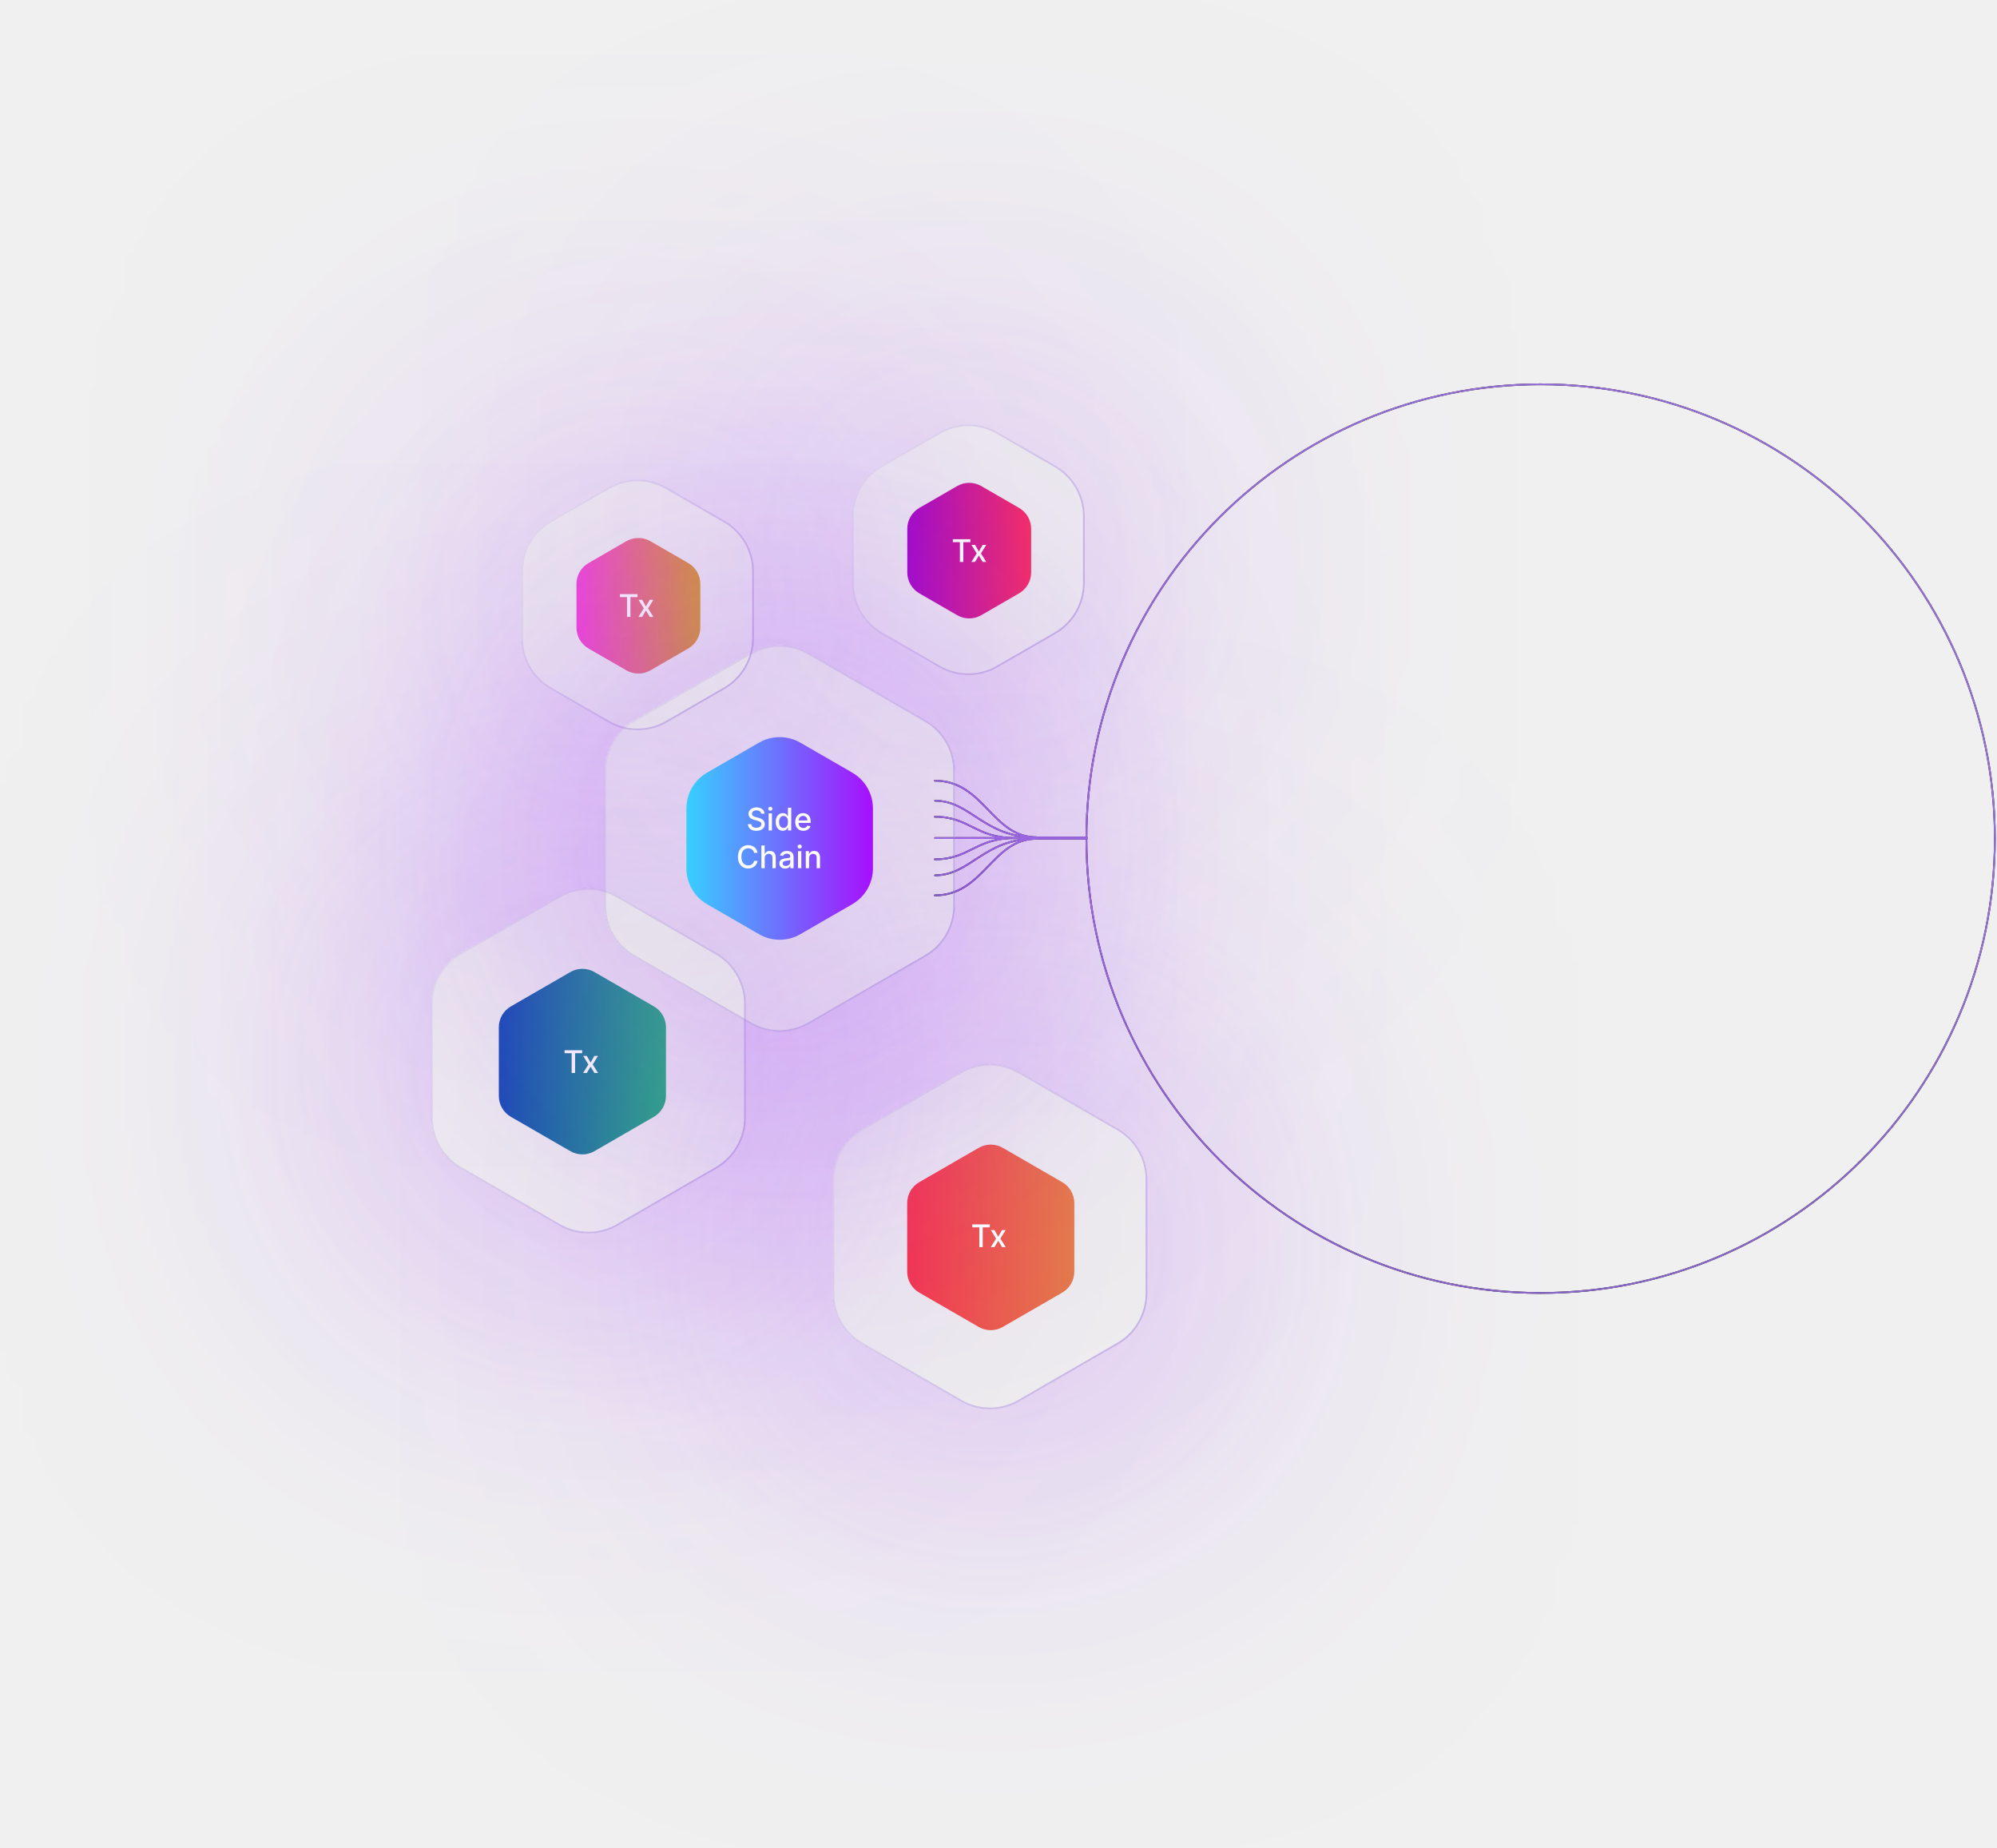
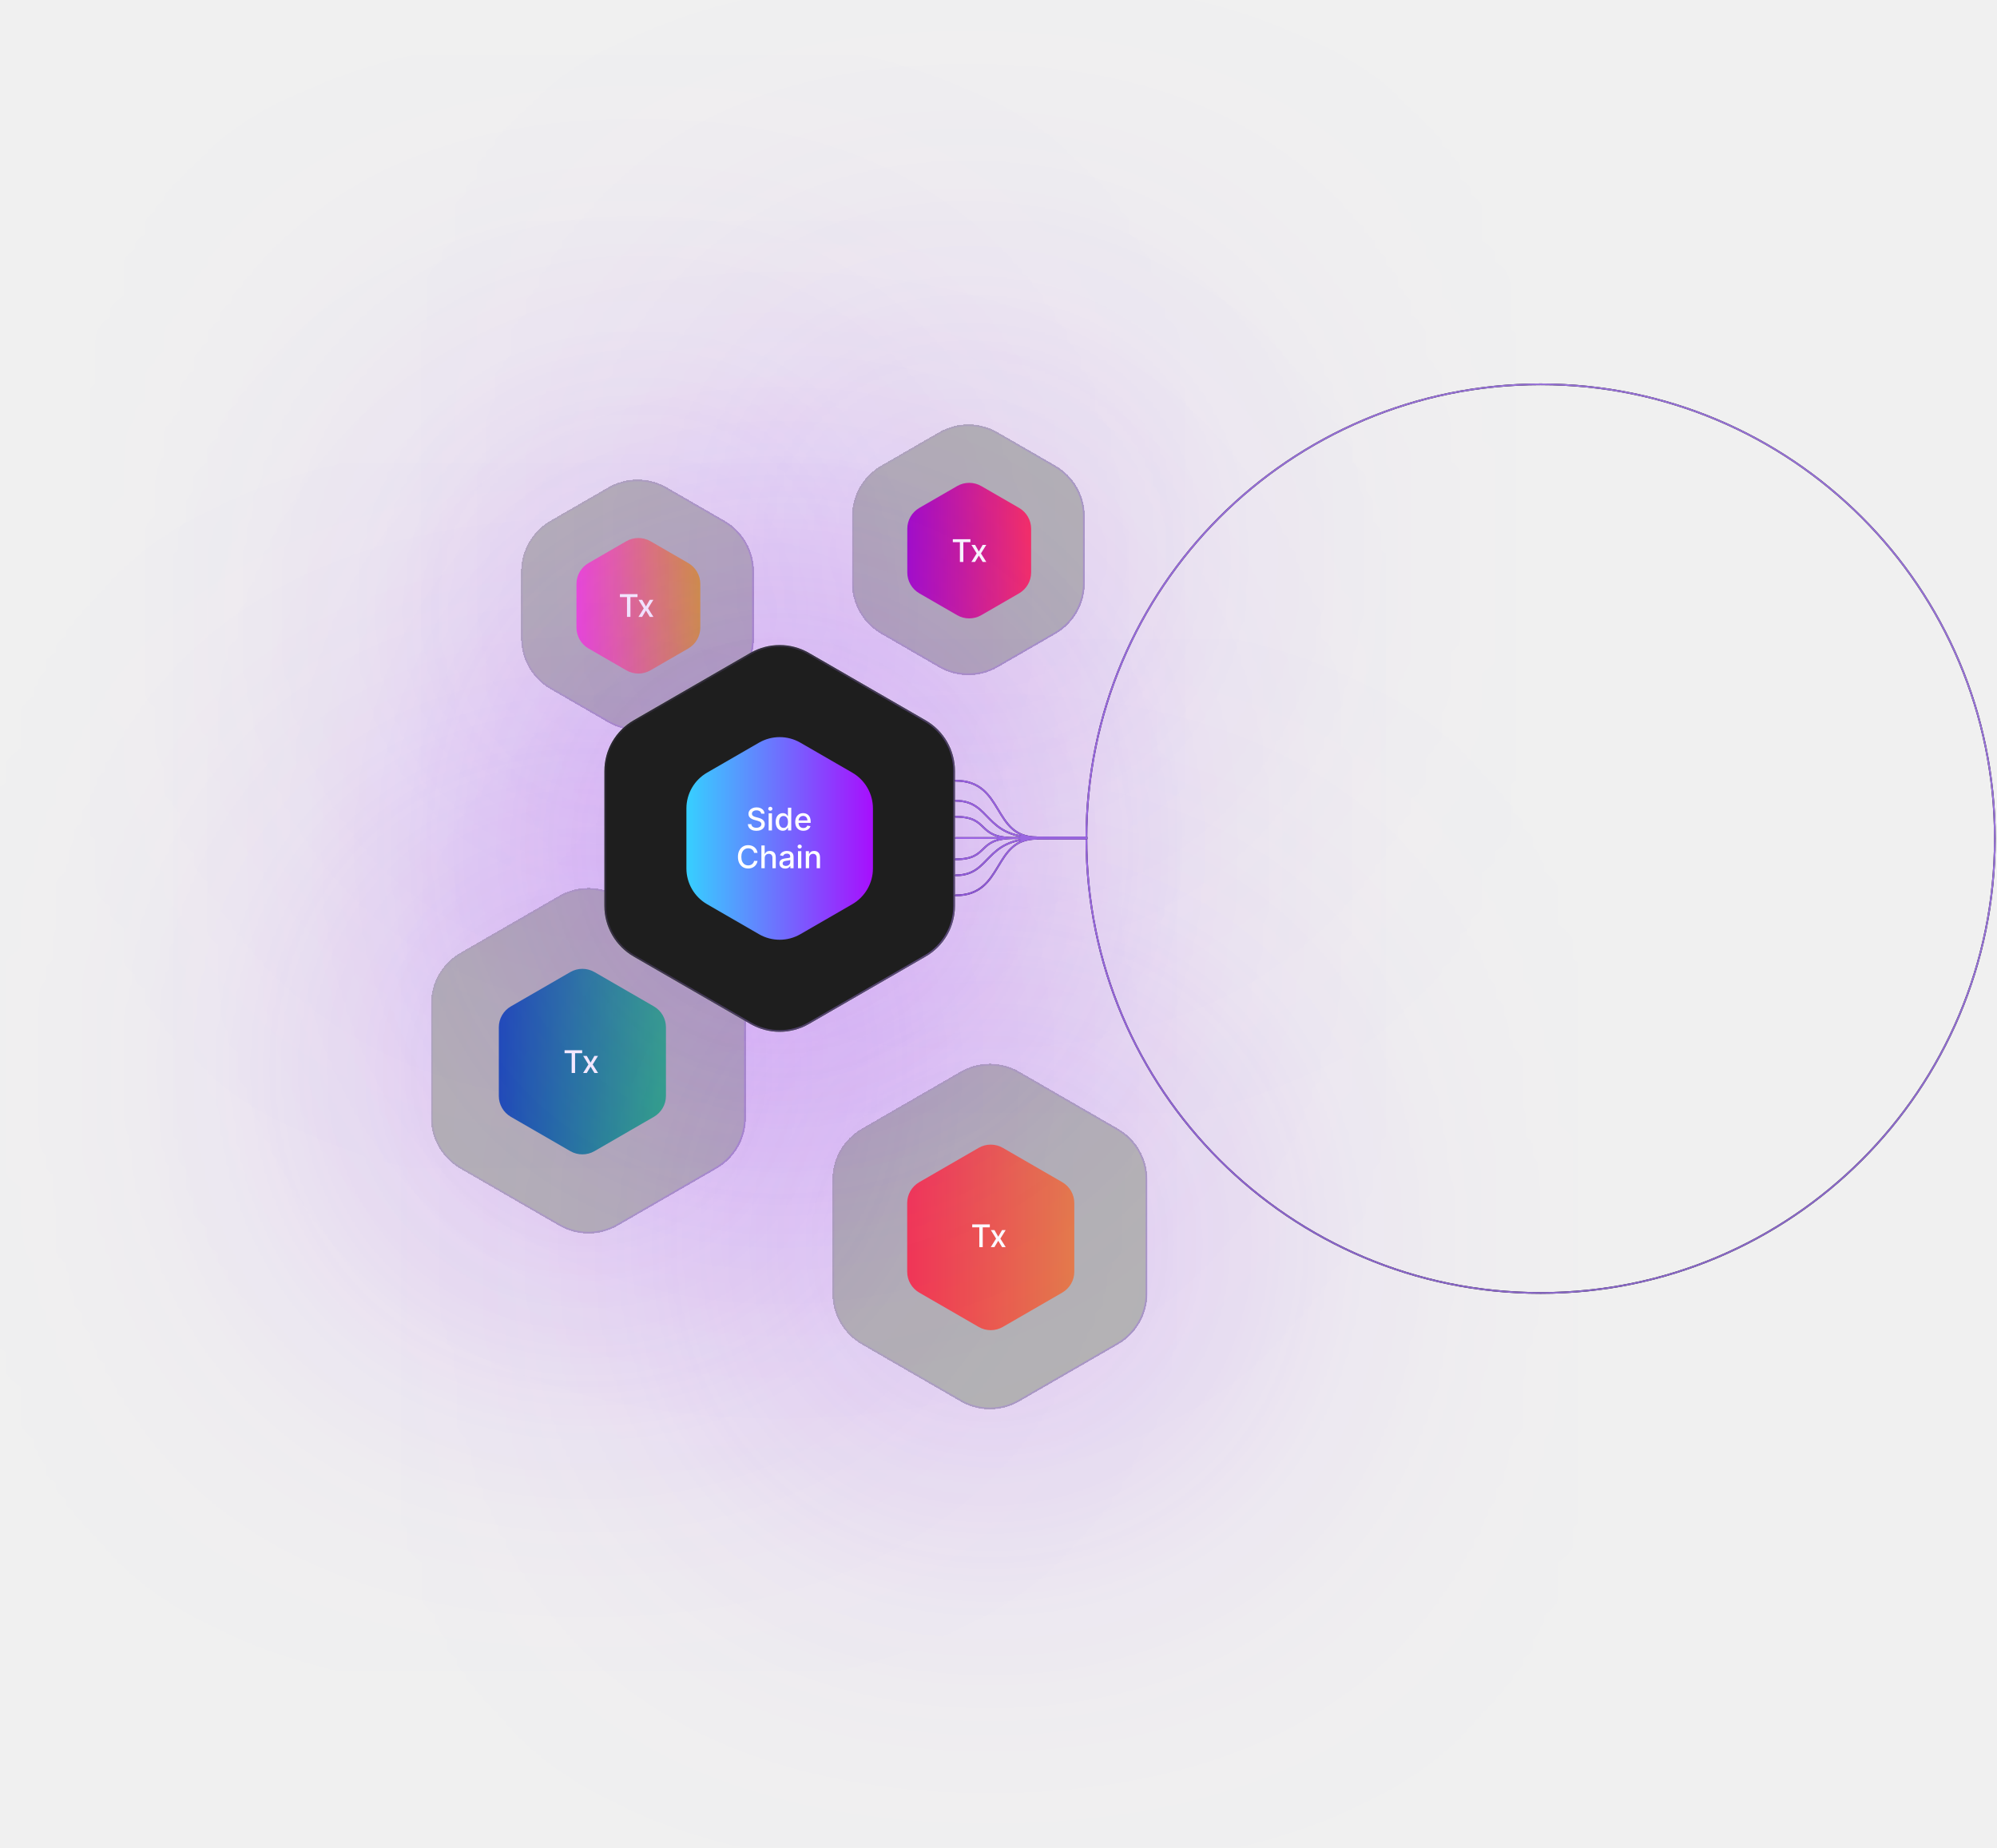
<svg xmlns="http://www.w3.org/2000/svg" width="1159" height="1072" viewBox="0 0 1159 1072" fill="none">
  <path d="M894.135 750.246C1039.73 750.246 1157.76 632.218 1157.76 486.623C1157.76 341.028 1039.73 223 894.135 223C748.54 223 630.512 341.028 630.512 486.623C630.512 632.218 748.54 750.246 894.135 750.246Z" stroke="black" stroke-linecap="round" />
-   <path d="M894.135 750.246C1039.73 750.246 1157.76 632.218 1157.76 486.623C1157.76 341.028 1039.73 223 894.135 223C748.54 223 630.512 341.028 630.512 486.623C630.512 632.218 748.54 750.246 894.135 750.246Z" stroke="url(#paint0_linear_597_10203)" stroke-linecap="round" />
-   <path d="M542.697 486.273H599.529M542.58 473.929C562.735 473.929 566.271 486.207 588.548 486.207H630.626M542.697 464.643C563.428 464.643 570.934 485.919 601.316 485.919H630.626M542.58 453.008C571.059 453.008 575.687 485.852 601.674 485.852M542.58 498.618C562.735 498.618 566.271 486.34 588.548 486.34H630.626M542.697 507.904C563.428 507.904 570.934 486.628 601.316 486.628H630.626M542.58 519.539C571.059 519.539 575.687 486.695 601.674 486.695" stroke="black" stroke-linecap="round" />
-   <path d="M542.697 486.273H599.529M542.58 473.929C562.735 473.929 566.271 486.207 588.548 486.207H630.626M542.697 464.643C563.428 464.643 570.934 485.919 601.316 485.919H630.626M542.58 453.008C571.059 453.008 575.687 485.852 601.674 485.852M542.58 498.618C562.735 498.618 566.271 486.34 588.548 486.34H630.626M542.697 507.904C563.428 507.904 570.934 486.628 601.316 486.628H630.626M542.58 519.539C571.059 519.539 575.687 486.695 601.674 486.695" stroke="url(#paint1_linear_597_10203)" stroke-linecap="round" />
-   <g filter="url(#filter0_bd_597_10203)">
-     <path d="M387 419.185C376.48 425.259 363.52 425.259 353 419.185L319.45 399.815C308.93 393.741 302.45 382.517 302.45 370.37L302.45 331.63C302.45 319.483 308.93 308.259 319.45 302.185L353 282.815C363.52 276.741 376.48 276.741 387 282.815L420.55 302.185C431.07 308.259 437.55 319.483 437.55 331.63L437.55 370.37C437.55 382.517 431.07 393.741 420.55 399.815L387 419.185Z" fill="#3E3E3E" fill-opacity="0.01" shape-rendering="crispEdges" />
+   <path d="M894.135 750.246C1039.73 750.246 1157.76 632.218 1157.76 486.623C1157.76 341.028 1039.73 223 894.135 223C748.54 223 630.512 341.028 630.512 486.623C630.512 632.218 748.54 750.246 894.135 750.246Z" stroke="url(#paint0_linear_881_13638)" stroke-linecap="round" />
+   <path d="M554.697 486.273H599.529M554.58 473.929C574.735 473.929 566.271 486.207 588.548 486.207H630.626M554.697 464.643C575.428 464.643 570.934 485.919 601.316 485.919H630.626M554.58 453.008C583.059 453.008 575.687 485.852 601.674 485.852M554.58 498.618C574.735 498.618 566.271 486.34 588.548 486.34H630.626M554.697 507.904C575.428 507.904 570.934 486.628 601.316 486.628H630.626M554.58 519.539C583.059 519.539 575.687 486.695 601.674 486.695" stroke="black" stroke-linecap="round" />
+   <path d="M554.697 486.273H599.529M554.58 473.929C574.735 473.929 566.271 486.207 588.548 486.207H630.626M554.697 464.643C575.428 464.643 570.934 485.919 601.316 485.919H630.626M554.58 453.008C583.059 453.008 575.687 485.852 601.674 485.852M554.58 498.618C574.735 498.618 566.271 486.34 588.548 486.34H630.626M554.697 507.904C575.428 507.904 570.934 486.628 601.316 486.628H630.626M554.58 519.539C583.059 519.539 575.687 486.695 601.674 486.695" stroke="url(#paint1_linear_881_13638)" stroke-linecap="round" />
+   <g filter="url(#filter0_d_881_13638)">
+     <path d="M387 419.185C376.48 425.259 363.52 425.259 353 419.185L319.45 399.815C308.93 393.741 302.45 382.517 302.45 370.37L302.45 331.63C302.45 319.483 308.93 308.259 319.45 302.185L353 282.815C363.52 276.741 376.48 276.741 387 282.815L420.55 302.185C431.07 308.259 437.55 319.483 437.55 331.63L437.55 370.37C437.55 382.517 431.07 393.741 420.55 399.815L387 419.185Z" fill="black" fill-opacity="0.25" shape-rendering="crispEdges" />
  </g>
-   <path d="M386.75 418.752C376.385 424.736 363.615 424.736 353.25 418.752L319.7 399.382C309.335 393.398 302.95 382.338 302.95 370.37L302.95 331.63C302.95 319.662 309.335 308.602 319.7 302.618L353.25 283.248C363.615 277.264 376.385 277.264 386.75 283.248L420.3 302.618C430.665 308.602 437.05 319.662 437.05 331.63L437.05 370.37C437.05 382.338 430.665 393.398 420.3 399.382L386.75 418.752Z" stroke="url(#paint2_linear_597_10203)" />
-   <path d="M363.5 388.959C367.832 391.459 373.168 391.459 377.5 388.959L399.44 376.291C403.772 373.791 406.44 369.169 406.44 364.167L406.44 338.833C406.44 333.831 403.772 329.209 399.44 326.709L377.5 314.041C373.168 311.541 367.832 311.541 363.5 314.041L341.56 326.709C337.228 329.209 334.56 333.831 334.56 338.833L334.56 364.167C334.56 369.169 337.228 373.791 341.56 376.291L363.5 388.959Z" fill="url(#paint3_linear_597_10203)" />
+   <path d="M386.75 418.752C376.385 424.736 363.615 424.736 353.25 418.752L319.7 399.382C309.335 393.398 302.95 382.338 302.95 370.37L302.95 331.63C302.95 319.662 309.335 308.602 319.7 302.618L353.25 283.248C363.615 277.264 376.385 277.264 386.75 283.248L420.3 302.618C430.665 308.602 437.05 319.662 437.05 331.63L437.05 370.37C437.05 382.338 430.665 393.398 420.3 399.382L386.75 418.752Z" stroke="url(#paint2_linear_881_13638)" />
+   <path d="M363.5 388.959C367.832 391.459 373.168 391.459 377.5 388.959L399.44 376.291C403.772 373.791 406.44 369.169 406.44 364.167L406.44 338.833C406.44 333.831 403.772 329.209 399.44 326.709L377.5 314.041C373.168 311.541 367.832 311.541 363.5 314.041L341.56 326.709C337.228 329.209 334.56 333.831 334.56 338.833L334.56 364.167C334.56 369.169 337.228 373.791 341.56 376.291L363.5 388.959Z" fill="url(#paint3_linear_881_13638)" />
  <path d="M359.785 346.464V344.75H369.998V346.464H365.881V357.946H363.896V346.464H359.785Z" fill="white" />
  <path d="M372.699 348.049L374.884 351.902L377.087 348.049H379.194L376.108 352.998L379.22 357.946H377.113L374.884 354.248L372.661 357.946H370.547L373.627 352.998L370.586 348.049H372.699Z" fill="white" />
-   <g filter="url(#filter1_bd_597_10203)">
-     <path d="M579 387.185C568.48 393.259 555.52 393.259 545 387.185L511.45 367.815C500.93 361.741 494.45 350.517 494.45 338.37L494.45 299.63C494.45 287.483 500.93 276.259 511.45 270.185L545 250.815C555.52 244.741 568.48 244.741 579 250.815L612.55 270.185C623.07 276.259 629.55 287.483 629.55 299.63L629.55 338.37C629.55 350.517 623.07 361.741 612.55 367.815L579 387.185Z" fill="#3E3E3E" fill-opacity="0.01" shape-rendering="crispEdges" />
+   <g filter="url(#filter1_d_881_13638)">
+     <path d="M579 387.185C568.48 393.259 555.52 393.259 545 387.185L511.45 367.815C500.93 361.741 494.45 350.517 494.45 338.37L494.45 299.63C494.45 287.483 500.93 276.259 511.45 270.185L545 250.815C555.52 244.741 568.48 244.741 579 250.815L612.55 270.185C623.07 276.259 629.55 287.483 629.55 299.63L629.55 338.37C629.55 350.517 623.07 361.741 612.55 367.815L579 387.185Z" fill="black" fill-opacity="0.25" shape-rendering="crispEdges" />
  </g>
-   <path d="M578.75 386.752C568.385 392.736 555.615 392.736 545.25 386.752L511.7 367.382C501.335 361.398 494.95 350.338 494.95 338.37L494.95 299.63C494.95 287.662 501.335 276.602 511.7 270.618L545.25 251.248C555.615 245.264 568.385 245.264 578.75 251.248L612.3 270.618C622.665 276.602 629.05 287.662 629.05 299.63L629.05 338.37C629.05 350.338 622.665 361.398 612.3 367.382L578.75 386.752Z" stroke="url(#paint4_linear_597_10203)" />
-   <path d="M569.5 356.959C565.168 359.459 559.832 359.459 555.5 356.959L533.56 344.291C529.228 341.791 526.56 337.169 526.56 332.167L526.56 306.833C526.56 301.831 529.228 297.209 533.56 294.709L555.5 282.041C559.832 279.541 565.168 279.541 569.5 282.041L591.44 294.709C595.772 297.209 598.44 301.831 598.44 306.833L598.44 332.167C598.44 337.169 595.772 341.791 591.44 344.291L569.5 356.959Z" fill="url(#paint5_linear_597_10203)" />
+   <path d="M578.75 386.752C568.385 392.736 555.615 392.736 545.25 386.752L511.7 367.382C501.335 361.398 494.95 350.338 494.95 338.37L494.95 299.63C494.95 287.662 501.335 276.602 511.7 270.618L545.25 251.248C555.615 245.264 568.385 245.264 578.75 251.248L612.3 270.618C622.665 276.602 629.05 287.662 629.05 299.63L629.05 338.37C629.05 350.338 622.665 361.398 612.3 367.382L578.75 386.752Z" stroke="url(#paint4_linear_881_13638)" />
+   <path d="M569.5 356.959C565.168 359.459 559.832 359.459 555.5 356.959L533.56 344.291C529.228 341.791 526.56 337.169 526.56 332.167L526.56 306.833C526.56 301.831 529.228 297.209 533.56 294.709L555.5 282.041C559.832 279.541 565.168 279.541 569.5 282.041L591.44 294.709C595.772 297.209 598.44 301.831 598.44 306.833L598.44 332.167C598.44 337.169 595.772 341.791 591.44 344.291L569.5 356.959Z" fill="url(#paint5_linear_881_13638)" />
  <path d="M552.994 314.593V312.879H563.207V314.593H559.089V326.075H557.105V314.593H552.994Z" fill="white" />
  <path d="M565.908 316.178L568.092 320.031L570.296 316.178H572.403L569.317 321.127L572.429 326.075H570.322L568.092 322.377L565.869 326.075H563.756L566.836 321.127L563.794 316.178H565.908Z" fill="white" />
-   <g filter="url(#filter2_bd_597_10203)">
-     <path d="M358.5 711.185C347.98 717.259 335.02 717.259 324.5 711.185L267.134 678.065C256.615 671.991 250.134 660.767 250.134 648.62L250.134 582.38C250.134 570.233 256.615 559.009 267.134 552.935L324.5 519.815C335.02 513.741 347.98 513.741 358.5 519.815L415.866 552.935C426.385 559.009 432.866 570.233 432.866 582.38L432.866 648.62C432.866 660.767 426.385 671.991 415.866 678.065L358.5 711.185Z" fill="#3E3E3E" fill-opacity="0.01" shape-rendering="crispEdges" />
+   <g filter="url(#filter2_d_881_13638)">
+     <path d="M358.5 711.185C347.98 717.259 335.02 717.259 324.5 711.185L267.134 678.065C256.615 671.991 250.134 660.767 250.134 648.62L250.134 582.38C250.134 570.233 256.615 559.009 267.134 552.935L324.5 519.815C335.02 513.741 347.98 513.741 358.5 519.815L415.866 552.935C426.385 559.009 432.866 570.233 432.866 582.38L432.866 648.62C432.866 660.767 426.385 671.991 415.866 678.065L358.5 711.185Z" fill="black" fill-opacity="0.25" shape-rendering="crispEdges" />
  </g>
-   <path d="M358.25 710.752C347.885 716.736 335.115 716.736 324.75 710.752L267.384 677.632C257.019 671.648 250.634 660.588 250.634 648.62L250.634 582.38C250.634 570.411 257.019 559.352 267.384 553.368L324.75 520.248C335.115 514.264 347.885 514.264 358.25 520.248L415.616 553.368C425.981 559.352 432.366 570.412 432.366 582.38L432.366 648.62C432.366 660.588 425.981 671.648 415.616 677.632L358.25 710.752Z" stroke="url(#paint6_linear_597_10203)" />
-   <path d="M331 667.959C335.332 670.459 340.668 670.459 345 667.959L379.497 648.041C383.829 645.541 386.497 640.919 386.497 635.917L386.497 596.083C386.497 591.081 383.829 586.459 379.497 583.959L345 564.041C340.668 561.541 335.332 561.541 331 564.041L296.503 583.959C292.171 586.459 289.503 591.081 289.503 596.083L289.503 635.917C289.503 640.919 292.171 645.541 296.503 648.041L331 667.959Z" fill="url(#paint7_linear_597_10203)" />
+   <path d="M358.25 710.752C347.885 716.736 335.115 716.736 324.75 710.752L267.384 677.632C257.019 671.648 250.634 660.588 250.634 648.62L250.634 582.38C250.634 570.411 257.019 559.352 267.384 553.368L324.75 520.248C335.115 514.264 347.885 514.264 358.25 520.248L415.616 553.368C425.981 559.352 432.366 570.412 432.366 582.38L432.366 648.62C432.366 660.588 425.981 671.648 415.616 677.632L358.25 710.752Z" stroke="url(#paint6_linear_881_13638)" />
+   <path d="M331 667.959C335.332 670.459 340.668 670.459 345 667.959L379.497 648.041C383.829 645.541 386.497 640.919 386.497 635.917L386.497 596.083C386.497 591.081 383.829 586.459 379.497 583.959L345 564.041C340.668 561.541 335.332 561.541 331 564.041L296.503 583.959C292.171 586.459 289.503 591.081 289.503 596.083L289.503 635.917C289.503 640.919 292.171 645.541 296.503 648.041L331 667.959Z" fill="url(#paint7_linear_881_13638)" />
  <path d="M327.661 611.12V609.406H337.874V611.12H333.757V622.602H331.772V611.12H327.661Z" fill="white" />
  <path d="M340.575 612.705L342.76 616.558L344.963 612.705H347.07L343.984 617.654L347.096 622.602H344.989L342.76 618.904L340.537 622.602H338.423L341.503 617.654L338.462 612.705H340.575Z" fill="white" />
-   <g filter="url(#filter3_bd_597_10203)">
-     <path d="M591.5 813.185C580.98 819.259 568.02 819.259 557.5 813.185L500.134 780.065C489.615 773.991 483.134 762.767 483.134 750.62L483.134 684.38C483.134 672.233 489.615 661.009 500.134 654.935L557.5 621.815C568.02 615.741 580.98 615.741 591.5 621.815L648.866 654.935C659.385 661.009 665.866 672.233 665.866 684.38L665.866 750.62C665.866 762.767 659.385 773.991 648.866 780.065L591.5 813.185Z" fill="#3E3E3E" fill-opacity="0.01" shape-rendering="crispEdges" />
+   <g filter="url(#filter3_d_881_13638)">
+     <path d="M591.5 813.185C580.98 819.259 568.02 819.259 557.5 813.185L500.134 780.065C489.615 773.991 483.134 762.767 483.134 750.62L483.134 684.38C483.134 672.233 489.615 661.009 500.134 654.935L557.5 621.815C568.02 615.741 580.98 615.741 591.5 621.815L648.866 654.935C659.385 661.009 665.866 672.233 665.866 684.38L665.866 750.62C665.866 762.767 659.385 773.991 648.866 780.065L591.5 813.185Z" fill="black" fill-opacity="0.25" shape-rendering="crispEdges" />
  </g>
-   <path d="M591.25 812.752C580.885 818.736 568.115 818.736 557.75 812.752L500.384 779.632C490.019 773.648 483.634 762.588 483.634 750.62L483.634 684.38C483.634 672.411 490.019 661.352 500.384 655.368L557.75 622.248C568.115 616.264 580.885 616.264 591.25 622.248L648.616 655.368C658.981 661.352 665.366 672.412 665.366 684.38L665.366 750.62C665.366 762.588 658.981 773.648 648.616 779.632L591.25 812.752Z" stroke="url(#paint8_linear_597_10203)" />
-   <path d="M582 769.959C577.668 772.459 572.332 772.459 568 769.959L533.503 750.041C529.171 747.541 526.503 742.919 526.503 737.917L526.503 698.083C526.503 693.081 529.171 688.459 533.503 685.959L568 666.041C572.332 663.541 577.668 663.541 582 666.041L616.497 685.959C620.829 688.459 623.497 693.081 623.497 698.083L623.497 737.917C623.497 742.919 620.829 747.541 616.497 750.041L582 769.959Z" fill="url(#paint9_linear_597_10203)" />
+   <path d="M591.25 812.752C580.885 818.736 568.115 818.736 557.75 812.752L500.384 779.632C490.019 773.648 483.634 762.588 483.634 750.62L483.634 684.38C483.634 672.411 490.019 661.352 500.384 655.368L557.75 622.248C568.115 616.264 580.885 616.264 591.25 622.248L648.616 655.368C658.981 661.352 665.366 672.412 665.366 684.38L665.366 750.62C665.366 762.588 658.981 773.648 648.616 779.632L591.25 812.752Z" stroke="url(#paint8_linear_881_13638)" />
+   <path d="M582 769.959C577.668 772.459 572.332 772.459 568 769.959L533.503 750.041C529.171 747.541 526.503 742.919 526.503 737.917L526.503 698.083C526.503 693.081 529.171 688.459 533.503 685.959L568 666.041C572.332 663.541 577.668 663.541 582 666.041L616.497 685.959C620.829 688.459 623.497 693.081 623.497 698.083L623.497 737.917C623.497 742.919 620.829 747.541 616.497 750.041L582 769.959Z" fill="url(#paint9_linear_881_13638)" />
  <path d="M564.252 712.171V710.457H574.465V712.171H570.347V723.653H568.363V712.171H564.252Z" fill="white" />
  <path d="M577.166 713.756L579.351 717.609L581.554 713.756H583.661L580.575 718.705L583.687 723.653H581.58L579.351 719.955L577.128 723.653H575.014L578.094 718.705L575.053 713.756H577.166Z" fill="white" />
-   <g filter="url(#filter4_bd_597_10203)">
-     <path d="M469.5 594.185C458.98 600.259 446.02 600.259 435.5 594.185L367.742 555.065C357.222 548.991 350.742 537.767 350.742 525.62L350.742 447.38C350.742 435.233 357.222 424.009 367.742 417.935L435.5 378.815C446.02 372.741 458.98 372.741 469.5 378.815L537.258 417.935C547.778 424.009 554.258 435.233 554.258 447.38L554.258 525.62C554.258 537.767 547.778 548.991 537.258 555.065L469.5 594.185Z" fill="#3E3E3E" fill-opacity="0.01" shape-rendering="crispEdges" />
+   <g filter="url(#filter4_d_881_13638)">
+     <path d="M469.5 594.185C458.98 600.259 446.02 600.259 435.5 594.185L367.742 555.065C357.222 548.991 350.742 537.767 350.742 525.62L350.742 447.38C350.742 435.233 357.222 424.009 367.742 417.935L435.5 378.815C446.02 372.741 458.98 372.741 469.5 378.815L537.258 417.935C547.778 424.009 554.258 435.233 554.258 447.38L554.258 525.62C554.258 537.767 547.778 548.991 537.258 555.065L469.5 594.185Z" fill="#1E1E1E" />
  </g>
-   <path d="M469.25 593.752C458.885 599.736 446.115 599.736 435.75 593.752L367.992 554.632C357.627 548.648 351.242 537.588 351.242 525.62L351.242 447.38C351.242 435.411 357.627 424.352 367.992 418.368L435.75 379.248C446.115 373.264 458.885 373.264 469.25 379.248L537.008 418.368C547.373 424.352 553.758 435.412 553.758 447.38L553.758 525.62C553.758 537.588 547.373 548.648 537.008 554.632L469.25 593.752Z" stroke="url(#paint10_linear_597_10203)" />
-   <path d="M464.5 542.072C457.074 546.359 447.926 546.359 440.5 542.072L410.373 524.678C402.948 520.391 398.373 512.468 398.373 503.894L398.373 469.106C398.373 460.532 402.948 452.609 410.373 448.322L440.5 430.928C447.926 426.641 457.074 426.641 464.5 430.928L494.627 448.322C502.052 452.609 506.627 460.532 506.627 469.106L506.627 503.894C506.627 512.468 502.052 520.391 494.627 524.678L464.5 542.072Z" fill="url(#paint11_linear_597_10203)" />
+   <path d="M469.25 593.752C458.885 599.736 446.115 599.736 435.75 593.752L367.992 554.632C357.627 548.648 351.242 537.588 351.242 525.62L351.242 447.38C351.242 435.411 357.627 424.352 367.992 418.368L435.75 379.248C446.115 373.264 458.885 373.264 469.25 379.248L537.008 418.368C547.373 424.352 553.758 435.412 553.758 447.38L553.758 525.62C553.758 537.588 547.373 548.648 537.008 554.632L469.25 593.752Z" stroke="url(#paint10_linear_881_13638)" />
+   <path d="M464.5 542.072C457.074 546.359 447.926 546.359 440.5 542.072L410.373 524.678C402.948 520.391 398.373 512.468 398.373 503.894L398.373 469.106C398.373 460.532 402.948 452.609 410.373 448.322L440.5 430.928C447.926 426.641 457.074 426.641 464.5 430.928L494.627 448.322C502.052 452.609 506.627 460.532 506.627 469.106L506.627 503.894C506.627 512.468 502.052 520.391 494.627 524.678L464.5 542.072Z" fill="url(#paint11_linear_881_13638)" />
  <path d="M441.771 472.126C441.702 471.516 441.419 471.043 440.921 470.708C440.422 470.369 439.795 470.199 439.039 470.199C438.498 470.199 438.03 470.285 437.634 470.457C437.239 470.624 436.932 470.856 436.713 471.153C436.498 471.445 436.391 471.778 436.391 472.152C436.391 472.465 436.464 472.736 436.61 472.963C436.76 473.191 436.956 473.382 437.196 473.537C437.441 473.687 437.703 473.814 437.982 473.917C438.262 474.016 438.53 474.098 438.788 474.162L440.076 474.497C440.497 474.6 440.929 474.74 441.372 474.916C441.814 475.092 442.224 475.324 442.602 475.612C442.98 475.9 443.285 476.256 443.517 476.681C443.753 477.107 443.872 477.616 443.872 478.208C443.872 478.956 443.678 479.62 443.292 480.199C442.909 480.779 442.353 481.237 441.623 481.572C440.897 481.907 440.018 482.075 438.987 482.075C437.999 482.075 437.145 481.918 436.423 481.604C435.701 481.291 435.136 480.846 434.728 480.27C434.32 479.69 434.095 479.003 434.052 478.208H436.049C436.088 478.685 436.243 479.083 436.513 479.4C436.788 479.714 437.138 479.948 437.563 480.103C437.993 480.253 438.463 480.328 438.975 480.328C439.537 480.328 440.038 480.24 440.476 480.064C440.918 479.884 441.266 479.635 441.52 479.317C441.773 478.995 441.9 478.619 441.9 478.189C441.9 477.798 441.788 477.478 441.565 477.229C441.346 476.98 441.047 476.774 440.669 476.61C440.295 476.447 439.872 476.303 439.4 476.179L437.841 475.753C436.784 475.466 435.946 475.043 435.328 474.484C434.713 473.926 434.406 473.187 434.406 472.268C434.406 471.507 434.612 470.844 435.025 470.277C435.437 469.71 435.996 469.269 436.7 468.956C437.405 468.638 438.199 468.479 439.084 468.479C439.978 468.479 440.766 468.636 441.449 468.949C442.136 469.263 442.677 469.694 443.073 470.244C443.468 470.79 443.674 471.417 443.691 472.126H441.771Z" fill="white" />
  <path d="M446.096 481.855V471.958H448.023V481.855H446.096ZM447.069 470.431C446.734 470.431 446.446 470.319 446.206 470.096C445.969 469.868 445.851 469.598 445.851 469.284C445.851 468.966 445.969 468.696 446.206 468.472C446.446 468.245 446.734 468.131 447.069 468.131C447.404 468.131 447.69 468.245 447.926 468.472C448.167 468.696 448.287 468.966 448.287 469.284C448.287 469.598 448.167 469.868 447.926 470.096C447.69 470.319 447.404 470.431 447.069 470.431Z" fill="white" />
  <path d="M454.32 482.049C453.521 482.049 452.808 481.845 452.18 481.437C451.558 481.024 451.068 480.438 450.711 479.678C450.359 478.913 450.183 477.996 450.183 476.926C450.183 475.857 450.361 474.942 450.718 474.181C451.079 473.421 451.573 472.839 452.2 472.435C452.827 472.031 453.538 471.829 454.333 471.829C454.947 471.829 455.441 471.932 455.815 472.139C456.193 472.341 456.485 472.577 456.691 472.847C456.901 473.118 457.065 473.357 457.181 473.563H457.297V468.659H459.223V481.855H457.342V480.315H457.181C457.065 480.526 456.897 480.766 456.678 481.037C456.463 481.308 456.167 481.544 455.789 481.746C455.411 481.948 454.921 482.049 454.32 482.049ZM454.745 480.406C455.299 480.406 455.767 480.26 456.15 479.967C456.536 479.671 456.828 479.261 457.026 478.737C457.228 478.213 457.329 477.603 457.329 476.907C457.329 476.22 457.23 475.618 457.032 475.103C456.835 474.587 456.545 474.186 456.163 473.898C455.78 473.61 455.308 473.466 454.745 473.466C454.165 473.466 453.682 473.616 453.295 473.917C452.909 474.218 452.616 474.628 452.419 475.148C452.226 475.668 452.129 476.254 452.129 476.907C452.129 477.568 452.228 478.163 452.425 478.692C452.623 479.22 452.915 479.639 453.302 479.948C453.693 480.253 454.174 480.406 454.745 480.406Z" fill="white" />
  <path d="M466.238 482.055C465.263 482.055 464.424 481.847 463.719 481.43C463.019 481.009 462.478 480.419 462.095 479.658C461.717 478.894 461.528 477.998 461.528 476.971C461.528 475.958 461.717 475.064 462.095 474.291C462.478 473.518 463.01 472.914 463.693 472.48C464.381 472.046 465.184 471.829 466.103 471.829C466.662 471.829 467.203 471.922 467.727 472.106C468.251 472.291 468.721 472.581 469.138 472.976C469.555 473.372 469.883 473.885 470.124 474.516C470.364 475.143 470.485 475.906 470.485 476.804V477.487H462.617V476.043H468.597C468.597 475.537 468.494 475.088 468.287 474.697C468.081 474.302 467.791 473.99 467.418 473.762C467.048 473.535 466.614 473.421 466.116 473.421C465.575 473.421 465.102 473.554 464.698 473.82C464.299 474.082 463.99 474.426 463.771 474.851C463.556 475.272 463.448 475.73 463.448 476.224V477.351C463.448 478.013 463.564 478.576 463.796 479.04C464.033 479.504 464.361 479.858 464.782 480.103C465.203 480.343 465.695 480.464 466.258 480.464C466.623 480.464 466.956 480.412 467.257 480.309C467.557 480.202 467.817 480.043 468.036 479.832C468.255 479.622 468.423 479.362 468.539 479.053L470.362 479.381C470.216 479.918 469.954 480.388 469.576 480.792C469.202 481.192 468.732 481.503 468.165 481.727C467.602 481.946 466.96 482.055 466.238 482.055Z" fill="white" />
  <path d="M439.66 494.876H437.65C437.572 494.446 437.428 494.068 437.218 493.741C437.007 493.415 436.75 493.138 436.445 492.91C436.14 492.683 435.798 492.511 435.42 492.395C435.046 492.279 434.649 492.221 434.228 492.221C433.468 492.221 432.787 492.412 432.186 492.794C431.588 493.177 431.116 493.737 430.768 494.476C430.424 495.215 430.253 496.117 430.253 497.182C430.253 498.256 430.424 499.163 430.768 499.901C431.116 500.64 431.591 501.199 432.192 501.577C432.793 501.955 433.47 502.144 434.222 502.144C434.638 502.144 435.034 502.088 435.407 501.976C435.785 501.86 436.127 501.691 436.432 501.467C436.737 501.244 436.995 500.971 437.205 500.649C437.42 500.322 437.568 499.949 437.65 499.528L439.66 499.534C439.553 500.183 439.344 500.78 439.035 501.325C438.73 501.867 438.337 502.335 437.856 502.73C437.379 503.121 436.833 503.424 436.219 503.639C435.605 503.853 434.935 503.961 434.209 503.961C433.066 503.961 432.048 503.69 431.155 503.149C430.261 502.603 429.557 501.824 429.041 500.81C428.53 499.796 428.274 498.587 428.274 497.182C428.274 495.773 428.532 494.564 429.048 493.555C429.563 492.541 430.268 491.763 431.161 491.222C432.055 490.677 433.07 490.404 434.209 490.404C434.909 490.404 435.562 490.505 436.168 490.707C436.778 490.904 437.325 491.196 437.811 491.583C438.296 491.965 438.698 492.433 439.016 492.988C439.334 493.537 439.548 494.167 439.66 494.876Z" fill="white" />
  <path d="M443.814 497.904V503.78H441.888V490.584H443.789V495.494H443.911C444.143 494.961 444.497 494.538 444.974 494.225C445.451 493.911 446.074 493.754 446.843 493.754C447.522 493.754 448.114 493.894 448.621 494.173C449.132 494.452 449.528 494.869 449.807 495.423C450.09 495.973 450.232 496.66 450.232 497.485V503.78H448.306V497.717C448.306 496.991 448.119 496.428 447.745 496.029C447.371 495.625 446.851 495.423 446.186 495.423C445.73 495.423 445.322 495.52 444.961 495.713C444.605 495.906 444.323 496.19 444.117 496.564C443.915 496.933 443.814 497.38 443.814 497.904Z" fill="white" />
  <path d="M455.683 503.999C455.056 503.999 454.489 503.883 453.982 503.651C453.475 503.415 453.074 503.074 452.777 502.627C452.485 502.18 452.339 501.633 452.339 500.984C452.339 500.425 452.447 499.966 452.661 499.605C452.876 499.244 453.166 498.959 453.531 498.748C453.896 498.538 454.304 498.379 454.755 498.271C455.206 498.164 455.666 498.082 456.134 498.026C456.727 497.958 457.208 497.902 457.578 497.859C457.947 497.812 458.216 497.736 458.383 497.633C458.551 497.53 458.634 497.363 458.634 497.131V497.086C458.634 496.523 458.475 496.087 458.158 495.778C457.844 495.468 457.376 495.314 456.753 495.314C456.104 495.314 455.593 495.458 455.219 495.745C454.85 496.029 454.594 496.345 454.453 496.693L452.642 496.28C452.857 495.679 453.17 495.193 453.583 494.824C453.999 494.45 454.478 494.18 455.02 494.012C455.561 493.84 456.13 493.754 456.727 493.754C457.122 493.754 457.541 493.802 457.984 493.896C458.43 493.986 458.847 494.154 459.234 494.399C459.625 494.644 459.945 494.994 460.194 495.449C460.443 495.9 460.567 496.486 460.567 497.208V503.78H458.686V502.427H458.609C458.484 502.676 458.297 502.921 458.048 503.162C457.799 503.402 457.479 503.602 457.088 503.761C456.697 503.92 456.229 503.999 455.683 503.999ZM456.102 502.453C456.635 502.453 457.09 502.348 457.468 502.137C457.85 501.927 458.14 501.652 458.338 501.313C458.54 500.969 458.641 500.602 458.641 500.211V498.935C458.572 499.004 458.439 499.068 458.241 499.128C458.048 499.184 457.827 499.233 457.578 499.276C457.329 499.315 457.086 499.352 456.85 499.386C456.613 499.416 456.416 499.442 456.257 499.463C455.883 499.51 455.542 499.59 455.232 499.702C454.927 499.813 454.682 499.974 454.498 500.185C454.317 500.391 454.227 500.666 454.227 501.01C454.227 501.486 454.403 501.847 454.755 502.092C455.108 502.333 455.557 502.453 456.102 502.453Z" fill="white" />
  <path d="M463.134 503.78V493.883H465.06V503.78H463.134ZM464.106 492.356C463.771 492.356 463.484 492.244 463.243 492.021C463.007 491.793 462.889 491.523 462.889 491.209C462.889 490.891 463.007 490.621 463.243 490.397C463.484 490.17 463.771 490.056 464.106 490.056C464.442 490.056 464.727 490.17 464.963 490.397C465.204 490.621 465.324 490.891 465.324 491.209C465.324 491.523 465.204 491.793 464.963 492.021C464.727 492.244 464.442 492.356 464.106 492.356Z" fill="white" />
  <path d="M469.579 497.904V503.78H467.652V493.883H469.501V495.494H469.624C469.851 494.97 470.208 494.549 470.693 494.231C471.183 493.913 471.799 493.754 472.543 493.754C473.217 493.754 473.808 493.896 474.315 494.18C474.821 494.459 475.214 494.876 475.494 495.43C475.773 495.984 475.913 496.669 475.913 497.485V503.78H473.986V497.717C473.986 497 473.799 496.439 473.425 496.035C473.052 495.627 472.538 495.423 471.885 495.423C471.439 495.423 471.041 495.52 470.693 495.713C470.35 495.906 470.077 496.19 469.875 496.564C469.677 496.933 469.579 497.38 469.579 497.904Z" fill="white" />
  <defs>
-     <filter id="filter0_bd_597_10203" x="52.45" y="32.26" width="635.1" height="645.48" filterUnits="userSpaceOnUse" color-interpolation-filters="sRGB">
+     <filter id="filter0_d_881_13638" x="52.45" y="32.26" width="635.1" height="645.48" filterUnits="userSpaceOnUse" color-interpolation-filters="sRGB">
      <feFlood flood-opacity="0" result="BackgroundImageFix" />
-       <feGaussianBlur in="BackgroundImageFix" stdDeviation="12" />
-       <feComposite in2="SourceAlpha" operator="in" result="effect1_backgroundBlur_597_10203" />
      <feColorMatrix in="SourceAlpha" type="matrix" values="0 0 0 0 0 0 0 0 0 0 0 0 0 0 0 0 0 0 127 0" result="hardAlpha" />
      <feOffset dy="4" />
      <feGaussianBlur stdDeviation="125" />
      <feComposite in2="hardAlpha" operator="out" />
      <feColorMatrix type="matrix" values="0 0 0 0 0.6 0 0 0 0 0.157 0 0 0 0 0.996 0 0 0 0.6 0" />
-       <feBlend mode="normal" in2="effect1_backgroundBlur_597_10203" result="effect2_dropShadow_597_10203" />
-       <feBlend mode="normal" in="SourceGraphic" in2="effect2_dropShadow_597_10203" result="shape" />
+       <feBlend mode="normal" in2="BackgroundImageFix" result="effect1_dropShadow_881_13638" />
+       <feBlend mode="normal" in="SourceGraphic" in2="effect1_dropShadow_881_13638" result="shape" />
    </filter>
-     <filter id="filter1_bd_597_10203" x="244.45" y="0.26" width="635.1" height="645.48" filterUnits="userSpaceOnUse" color-interpolation-filters="sRGB">
+     <filter id="filter1_d_881_13638" x="244.45" y="0.26" width="635.1" height="645.48" filterUnits="userSpaceOnUse" color-interpolation-filters="sRGB">
      <feFlood flood-opacity="0" result="BackgroundImageFix" />
-       <feGaussianBlur in="BackgroundImageFix" stdDeviation="12" />
-       <feComposite in2="SourceAlpha" operator="in" result="effect1_backgroundBlur_597_10203" />
      <feColorMatrix in="SourceAlpha" type="matrix" values="0 0 0 0 0 0 0 0 0 0 0 0 0 0 0 0 0 0 127 0" result="hardAlpha" />
      <feOffset dy="4" />
      <feGaussianBlur stdDeviation="125" />
      <feComposite in2="hardAlpha" operator="out" />
      <feColorMatrix type="matrix" values="0 0 0 0 0.6 0 0 0 0 0.157 0 0 0 0 0.996 0 0 0 0.6 0" />
-       <feBlend mode="normal" in2="effect1_backgroundBlur_597_10203" result="effect2_dropShadow_597_10203" />
-       <feBlend mode="normal" in="SourceGraphic" in2="effect2_dropShadow_597_10203" result="shape" />
+       <feBlend mode="normal" in2="BackgroundImageFix" result="effect1_dropShadow_881_13638" />
+       <feBlend mode="normal" in="SourceGraphic" in2="effect1_dropShadow_881_13638" result="shape" />
    </filter>
-     <filter id="filter2_bd_597_10203" x="0.134" y="269.26" width="682.731" height="700.48" filterUnits="userSpaceOnUse" color-interpolation-filters="sRGB">
+     <filter id="filter2_d_881_13638" x="0.134" y="269.26" width="682.731" height="700.48" filterUnits="userSpaceOnUse" color-interpolation-filters="sRGB">
      <feFlood flood-opacity="0" result="BackgroundImageFix" />
-       <feGaussianBlur in="BackgroundImageFix" stdDeviation="12" />
-       <feComposite in2="SourceAlpha" operator="in" result="effect1_backgroundBlur_597_10203" />
      <feColorMatrix in="SourceAlpha" type="matrix" values="0 0 0 0 0 0 0 0 0 0 0 0 0 0 0 0 0 0 127 0" result="hardAlpha" />
      <feOffset dy="4" />
      <feGaussianBlur stdDeviation="125" />
      <feComposite in2="hardAlpha" operator="out" />
      <feColorMatrix type="matrix" values="0 0 0 0 0.6 0 0 0 0 0.157 0 0 0 0 0.996 0 0 0 0.6 0" />
-       <feBlend mode="normal" in2="effect1_backgroundBlur_597_10203" result="effect2_dropShadow_597_10203" />
-       <feBlend mode="normal" in="SourceGraphic" in2="effect2_dropShadow_597_10203" result="shape" />
+       <feBlend mode="normal" in2="BackgroundImageFix" result="effect1_dropShadow_881_13638" />
+       <feBlend mode="normal" in="SourceGraphic" in2="effect1_dropShadow_881_13638" result="shape" />
    </filter>
-     <filter id="filter3_bd_597_10203" x="233.134" y="371.26" width="682.731" height="700.48" filterUnits="userSpaceOnUse" color-interpolation-filters="sRGB">
+     <filter id="filter3_d_881_13638" x="233.134" y="371.26" width="682.731" height="700.48" filterUnits="userSpaceOnUse" color-interpolation-filters="sRGB">
      <feFlood flood-opacity="0" result="BackgroundImageFix" />
-       <feGaussianBlur in="BackgroundImageFix" stdDeviation="12" />
-       <feComposite in2="SourceAlpha" operator="in" result="effect1_backgroundBlur_597_10203" />
      <feColorMatrix in="SourceAlpha" type="matrix" values="0 0 0 0 0 0 0 0 0 0 0 0 0 0 0 0 0 0 127 0" result="hardAlpha" />
      <feOffset dy="4" />
      <feGaussianBlur stdDeviation="125" />
      <feComposite in2="hardAlpha" operator="out" />
      <feColorMatrix type="matrix" values="0 0 0 0 0.6 0 0 0 0 0.157 0 0 0 0 0.996 0 0 0 0.6 0" />
-       <feBlend mode="normal" in2="effect1_backgroundBlur_597_10203" result="effect2_dropShadow_597_10203" />
-       <feBlend mode="normal" in="SourceGraphic" in2="effect2_dropShadow_597_10203" result="shape" />
+       <feBlend mode="normal" in2="BackgroundImageFix" result="effect1_dropShadow_881_13638" />
+       <feBlend mode="normal" in="SourceGraphic" in2="effect1_dropShadow_881_13638" result="shape" />
    </filter>
-     <filter id="filter4_bd_597_10203" x="100.742" y="128.26" width="703.516" height="724.48" filterUnits="userSpaceOnUse" color-interpolation-filters="sRGB">
+     <filter id="filter4_d_881_13638" x="100.742" y="128.26" width="703.516" height="724.48" filterUnits="userSpaceOnUse" color-interpolation-filters="sRGB">
      <feFlood flood-opacity="0" result="BackgroundImageFix" />
-       <feGaussianBlur in="BackgroundImageFix" stdDeviation="12" />
-       <feComposite in2="SourceAlpha" operator="in" result="effect1_backgroundBlur_597_10203" />
      <feColorMatrix in="SourceAlpha" type="matrix" values="0 0 0 0 0 0 0 0 0 0 0 0 0 0 0 0 0 0 127 0" result="hardAlpha" />
      <feOffset dy="4" />
      <feGaussianBlur stdDeviation="125" />
      <feComposite in2="hardAlpha" operator="out" />
      <feColorMatrix type="matrix" values="0 0 0 0 0.6 0 0 0 0 0.157 0 0 0 0 0.996 0 0 0 0.6 0" />
-       <feBlend mode="normal" in2="effect1_backgroundBlur_597_10203" result="effect2_dropShadow_597_10203" />
-       <feBlend mode="normal" in="SourceGraphic" in2="effect2_dropShadow_597_10203" result="shape" />
+       <feBlend mode="normal" in2="BackgroundImageFix" result="effect1_dropShadow_881_13638" />
+       <feBlend mode="normal" in="SourceGraphic" in2="effect1_dropShadow_881_13638" result="shape" />
    </filter>
-     <linearGradient id="paint0_linear_597_10203" x1="4584.86" y1="713.161" x2="4584.89" y2="222.915" gradientUnits="userSpaceOnUse">
+     <linearGradient id="paint0_linear_881_13638" x1="4584.86" y1="713.161" x2="4584.89" y2="222.915" gradientUnits="userSpaceOnUse">
      <stop offset="0" stop-color="#8B69CA" />
      <stop offset="0.417" stop-color="#9A74DB" />
      <stop offset="0.844" stop-color="#9872D8" />
    </linearGradient>
-     <linearGradient id="paint1_linear_597_10203" x1="1202.93" y1="514.859" x2="1202.93" y2="452.997" gradientUnits="userSpaceOnUse">
+     <linearGradient id="paint1_linear_881_13638" x1="1202.93" y1="514.859" x2="1202.93" y2="452.997" gradientUnits="userSpaceOnUse">
      <stop offset="0" stop-color="#8B69CA" />
      <stop offset="0.417" stop-color="#9A74DB" />
      <stop offset="0.844" stop-color="#9872D8" />
    </linearGradient>
-     <linearGradient id="paint2_linear_597_10203" x1="702.268" y1="340.657" x2="361.029" y2="138.525" gradientUnits="userSpaceOnUse">
+     <linearGradient id="paint2_linear_881_13638" x1="702.268" y1="340.657" x2="361.029" y2="138.525" gradientUnits="userSpaceOnUse">
      <stop stop-color="#9A74DB" />
      <stop offset="1" stop-color="#9A74DB" stop-opacity="0" />
    </linearGradient>
-     <linearGradient id="paint3_linear_597_10203" x1="412" y1="351.5" x2="329" y2="351.5" gradientUnits="userSpaceOnUse">
+     <linearGradient id="paint3_linear_881_13638" x1="412" y1="351.5" x2="329" y2="351.5" gradientUnits="userSpaceOnUse">
      <stop stop-color="#D5A222" />
      <stop offset="1" stop-color="#F242E1" />
    </linearGradient>
-     <linearGradient id="paint4_linear_597_10203" x1="894.268" y1="308.657" x2="553.029" y2="106.525" gradientUnits="userSpaceOnUse">
+     <linearGradient id="paint4_linear_881_13638" x1="894.268" y1="308.657" x2="553.029" y2="106.525" gradientUnits="userSpaceOnUse">
      <stop stop-color="#9A74DB" />
      <stop offset="1" stop-color="#9A74DB" stop-opacity="0" />
    </linearGradient>
-     <linearGradient id="paint5_linear_597_10203" x1="521" y1="319.5" x2="604" y2="319.5" gradientUnits="userSpaceOnUse">
+     <linearGradient id="paint5_linear_881_13638" x1="521" y1="319.5" x2="604" y2="319.5" gradientUnits="userSpaceOnUse">
      <stop stop-color="#9B08CE" />
      <stop offset="1" stop-color="#FC315A" />
    </linearGradient>
-     <linearGradient id="paint6_linear_597_10203" x1="790.913" y1="601.511" x2="329.366" y2="328.114" gradientUnits="userSpaceOnUse">
+     <linearGradient id="paint6_linear_881_13638" x1="790.913" y1="601.511" x2="329.366" y2="328.114" gradientUnits="userSpaceOnUse">
      <stop stop-color="#9A74DB" />
      <stop offset="1" stop-color="#9A74DB" stop-opacity="0" />
    </linearGradient>
-     <linearGradient id="paint7_linear_597_10203" x1="394" y1="616" x2="282" y2="616" gradientUnits="userSpaceOnUse">
+     <linearGradient id="paint7_linear_881_13638" x1="394" y1="616" x2="282" y2="616" gradientUnits="userSpaceOnUse">
      <stop offset="0.091" stop-color="#24AD7C" />
      <stop offset="1" stop-color="#1845B9" />
    </linearGradient>
-     <linearGradient id="paint8_linear_597_10203" x1="1023.91" y1="703.511" x2="562.366" y2="430.114" gradientUnits="userSpaceOnUse">
+     <linearGradient id="paint8_linear_881_13638" x1="1023.91" y1="703.511" x2="562.366" y2="430.114" gradientUnits="userSpaceOnUse">
      <stop stop-color="#9A74DB" />
      <stop offset="1" stop-color="#9A74DB" stop-opacity="0" />
    </linearGradient>
-     <linearGradient id="paint9_linear_597_10203" x1="519" y1="718" x2="630.998" y2="718.46" gradientUnits="userSpaceOnUse">
+     <linearGradient id="paint9_linear_881_13638" x1="519" y1="718" x2="630.998" y2="718.46" gradientUnits="userSpaceOnUse">
      <stop stop-color="#F43053" />
      <stop offset="1" stop-color="#E38048" />
    </linearGradient>
-     <linearGradient id="paint10_linear_597_10203" x1="953.031" y1="470.92" x2="438.985" y2="166.426" gradientUnits="userSpaceOnUse">
+     <linearGradient id="paint10_linear_881_13638" x1="953.031" y1="470.92" x2="438.985" y2="166.426" gradientUnits="userSpaceOnUse">
      <stop stop-color="#9A74DB" />
      <stop offset="1" stop-color="#9A74DB" stop-opacity="0" />
    </linearGradient>
-     <linearGradient id="paint11_linear_597_10203" x1="514.987" y1="486.439" x2="390.054" y2="486.439" gradientUnits="userSpaceOnUse">
+     <linearGradient id="paint11_linear_881_13638" x1="514.987" y1="486.439" x2="390.054" y2="486.439" gradientUnits="userSpaceOnUse">
      <stop stop-color="#B000FD" />
      <stop offset="0" stop-color="#B000FD" />
      <stop offset="0.98" stop-color="#30DAFF" />
    </linearGradient>
  </defs>
</svg>
